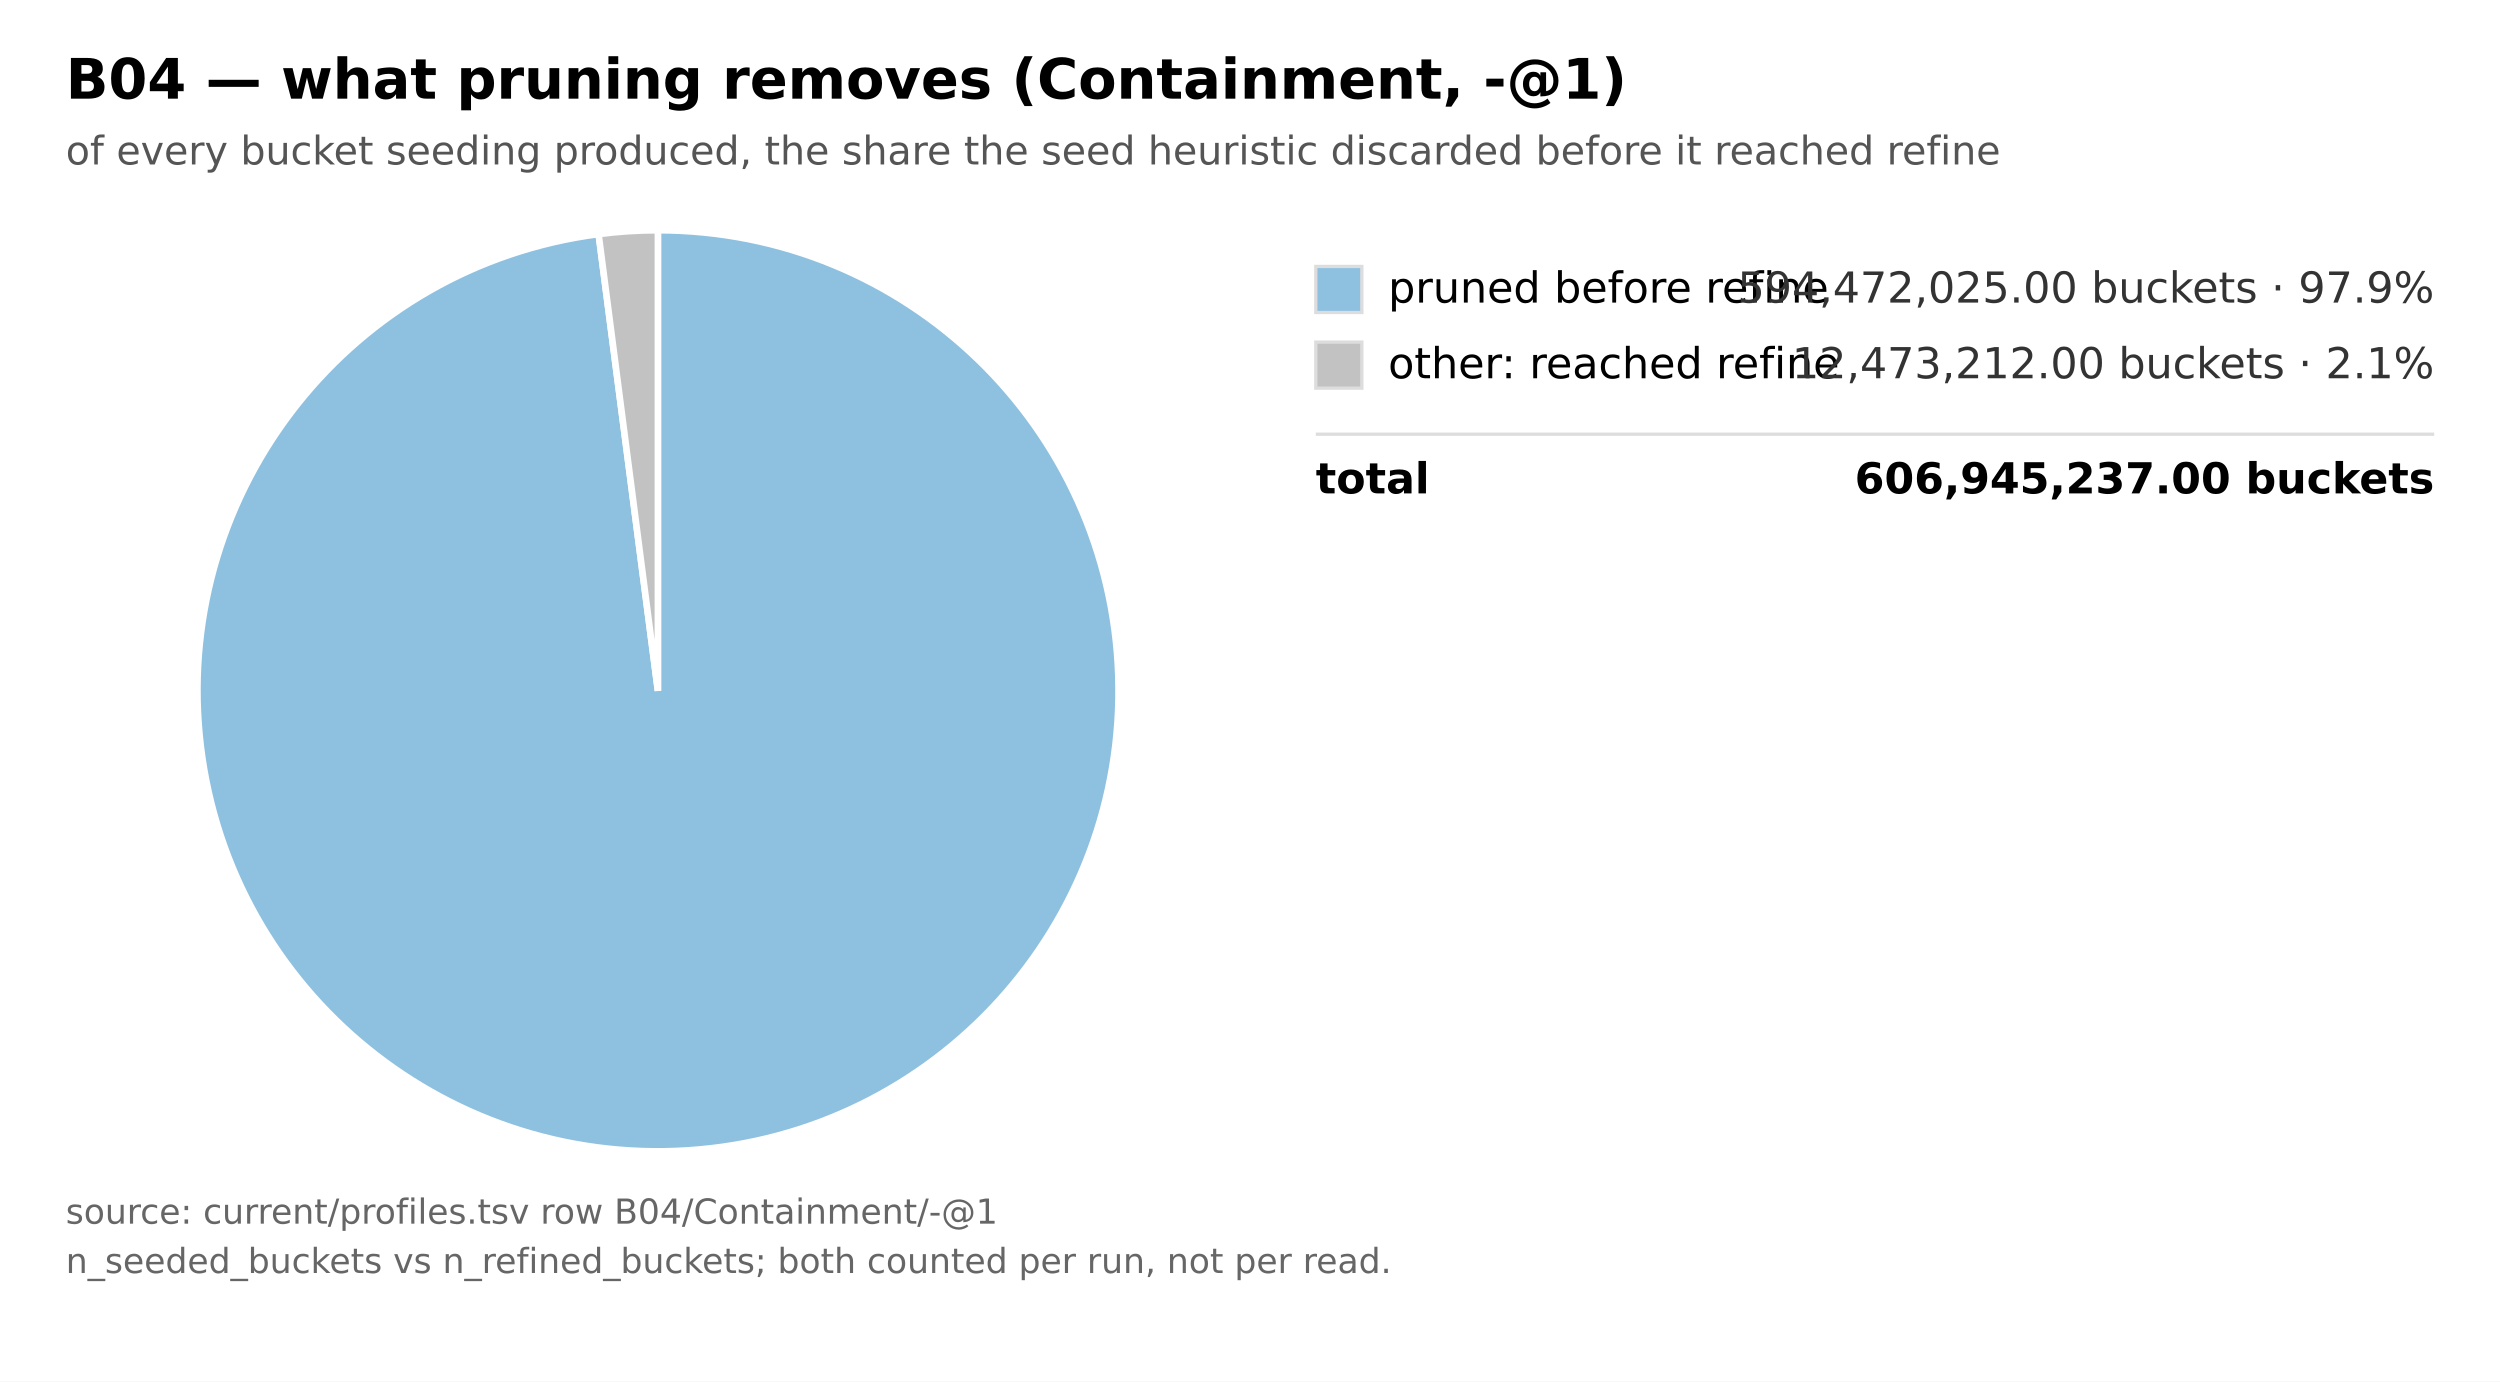
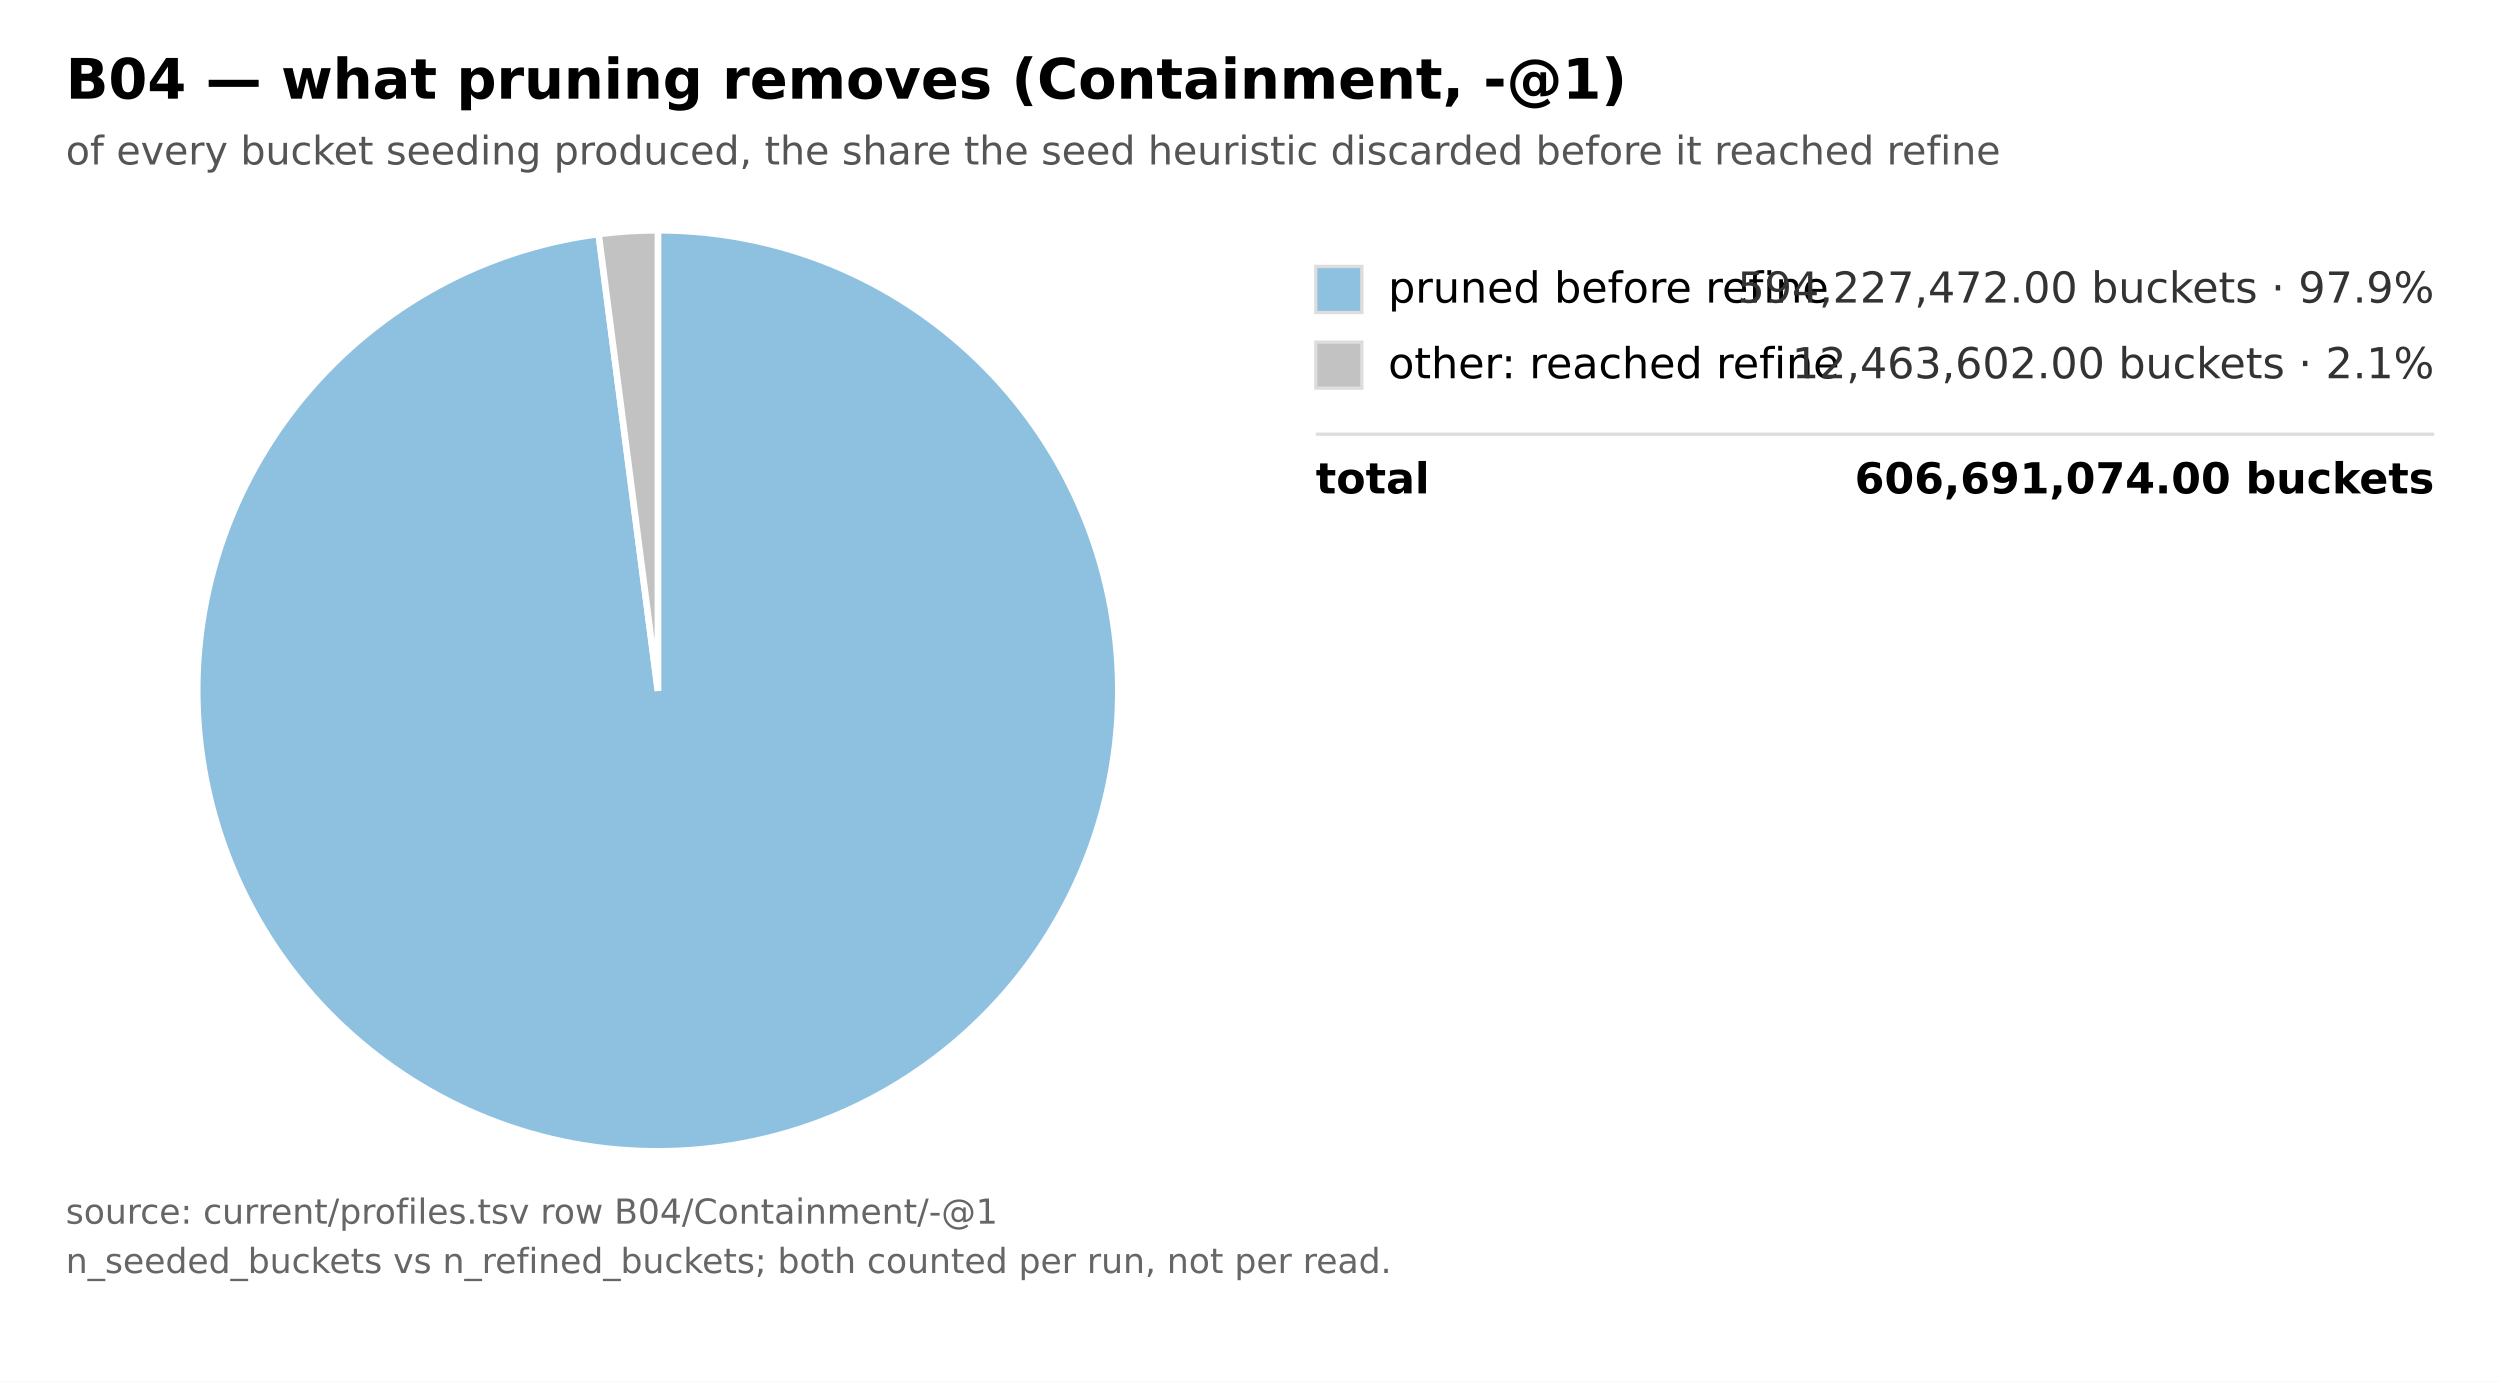
<svg xmlns="http://www.w3.org/2000/svg" width="760" height="420" viewBox="0 0 760 420" font-family="DejaVu Sans, Helvetica, Arial, sans-serif">
  <rect width="760" height="420" fill="#ffffff" />
  <text x="20" y="30" font-size="17" font-weight="bold">B04 — what pruning removes (Containment, -@1)</text>
  <text x="20" y="50" font-size="12" fill="#555555">of every bucket seeding produced, the share the seed heuristic discarded before it reached refine</text>
-   <path d="M 200.00,210.00 L 200.00,70.00 A 140.00,140.00 0 1,1 181.97,71.17 Z" fill="#8ec0e0" stroke="#ffffff" stroke-width="2" />
-   <path d="M 200.00,210.00 L 181.97,71.17 A 140.00,140.00 0 0,1 200.00,70.00 Z" fill="#c2c2c2" stroke="#ffffff" stroke-width="2" />
+   <path d="M 200.00,210.00 L 200.00,70.00 A 140.00,140.00 0 1,1 181.98,71.16 Z" fill="#8ec0e0" stroke="#ffffff" stroke-width="2" />
+   <path d="M 200.00,210.00 L 181.98,71.16 A 140.00,140.00 0 0,1 200.00,70.00 Z" fill="#c2c2c2" stroke="#ffffff" stroke-width="2" />
  <rect x="400" y="81" width="14" height="14" fill="#8ec0e0" stroke="#dddddd" stroke-width="1" />
  <text x="422" y="92" font-size="13">pruned before refine</text>
-   <text x="740" y="92" font-size="13" text-anchor="end" fill="#333333">594,472,025.00 buckets · 97.9%</text>
+   <text x="740" y="92" font-size="13" text-anchor="end" fill="#333333">594,227,472.00 buckets · 97.9%</text>
  <rect x="400" y="104" width="14" height="14" fill="#c2c2c2" stroke="#dddddd" stroke-width="1" />
  <text x="422" y="115" font-size="13">other: reached refine</text>
-   <text x="740" y="115" font-size="13" text-anchor="end" fill="#333333">12,473,212.00 buckets · 2.1%</text>
+   <text x="740" y="115" font-size="13" text-anchor="end" fill="#333333">12,463,602.00 buckets · 2.1%</text>
  <line x1="400" y1="132" x2="740" y2="132" stroke="#dddddd" />
  <text x="400" y="150" font-size="13" font-weight="bold">total</text>
-   <text x="740" y="150" font-size="13" text-anchor="end" font-weight="bold">606,945,237.00 buckets</text>
+   <text x="740" y="150" font-size="13" text-anchor="end" font-weight="bold">606,691,074.00 buckets</text>
  <text x="20" y="372" font-size="10.5" fill="#666666">source: current/profiles.tsv row B04/Containment/-@1</text>
  <text x="20" y="387" font-size="10.5" fill="#666666">n_seeded_buckets vs n_refined_buckets; both counted per run, not per read.</text>
</svg>
